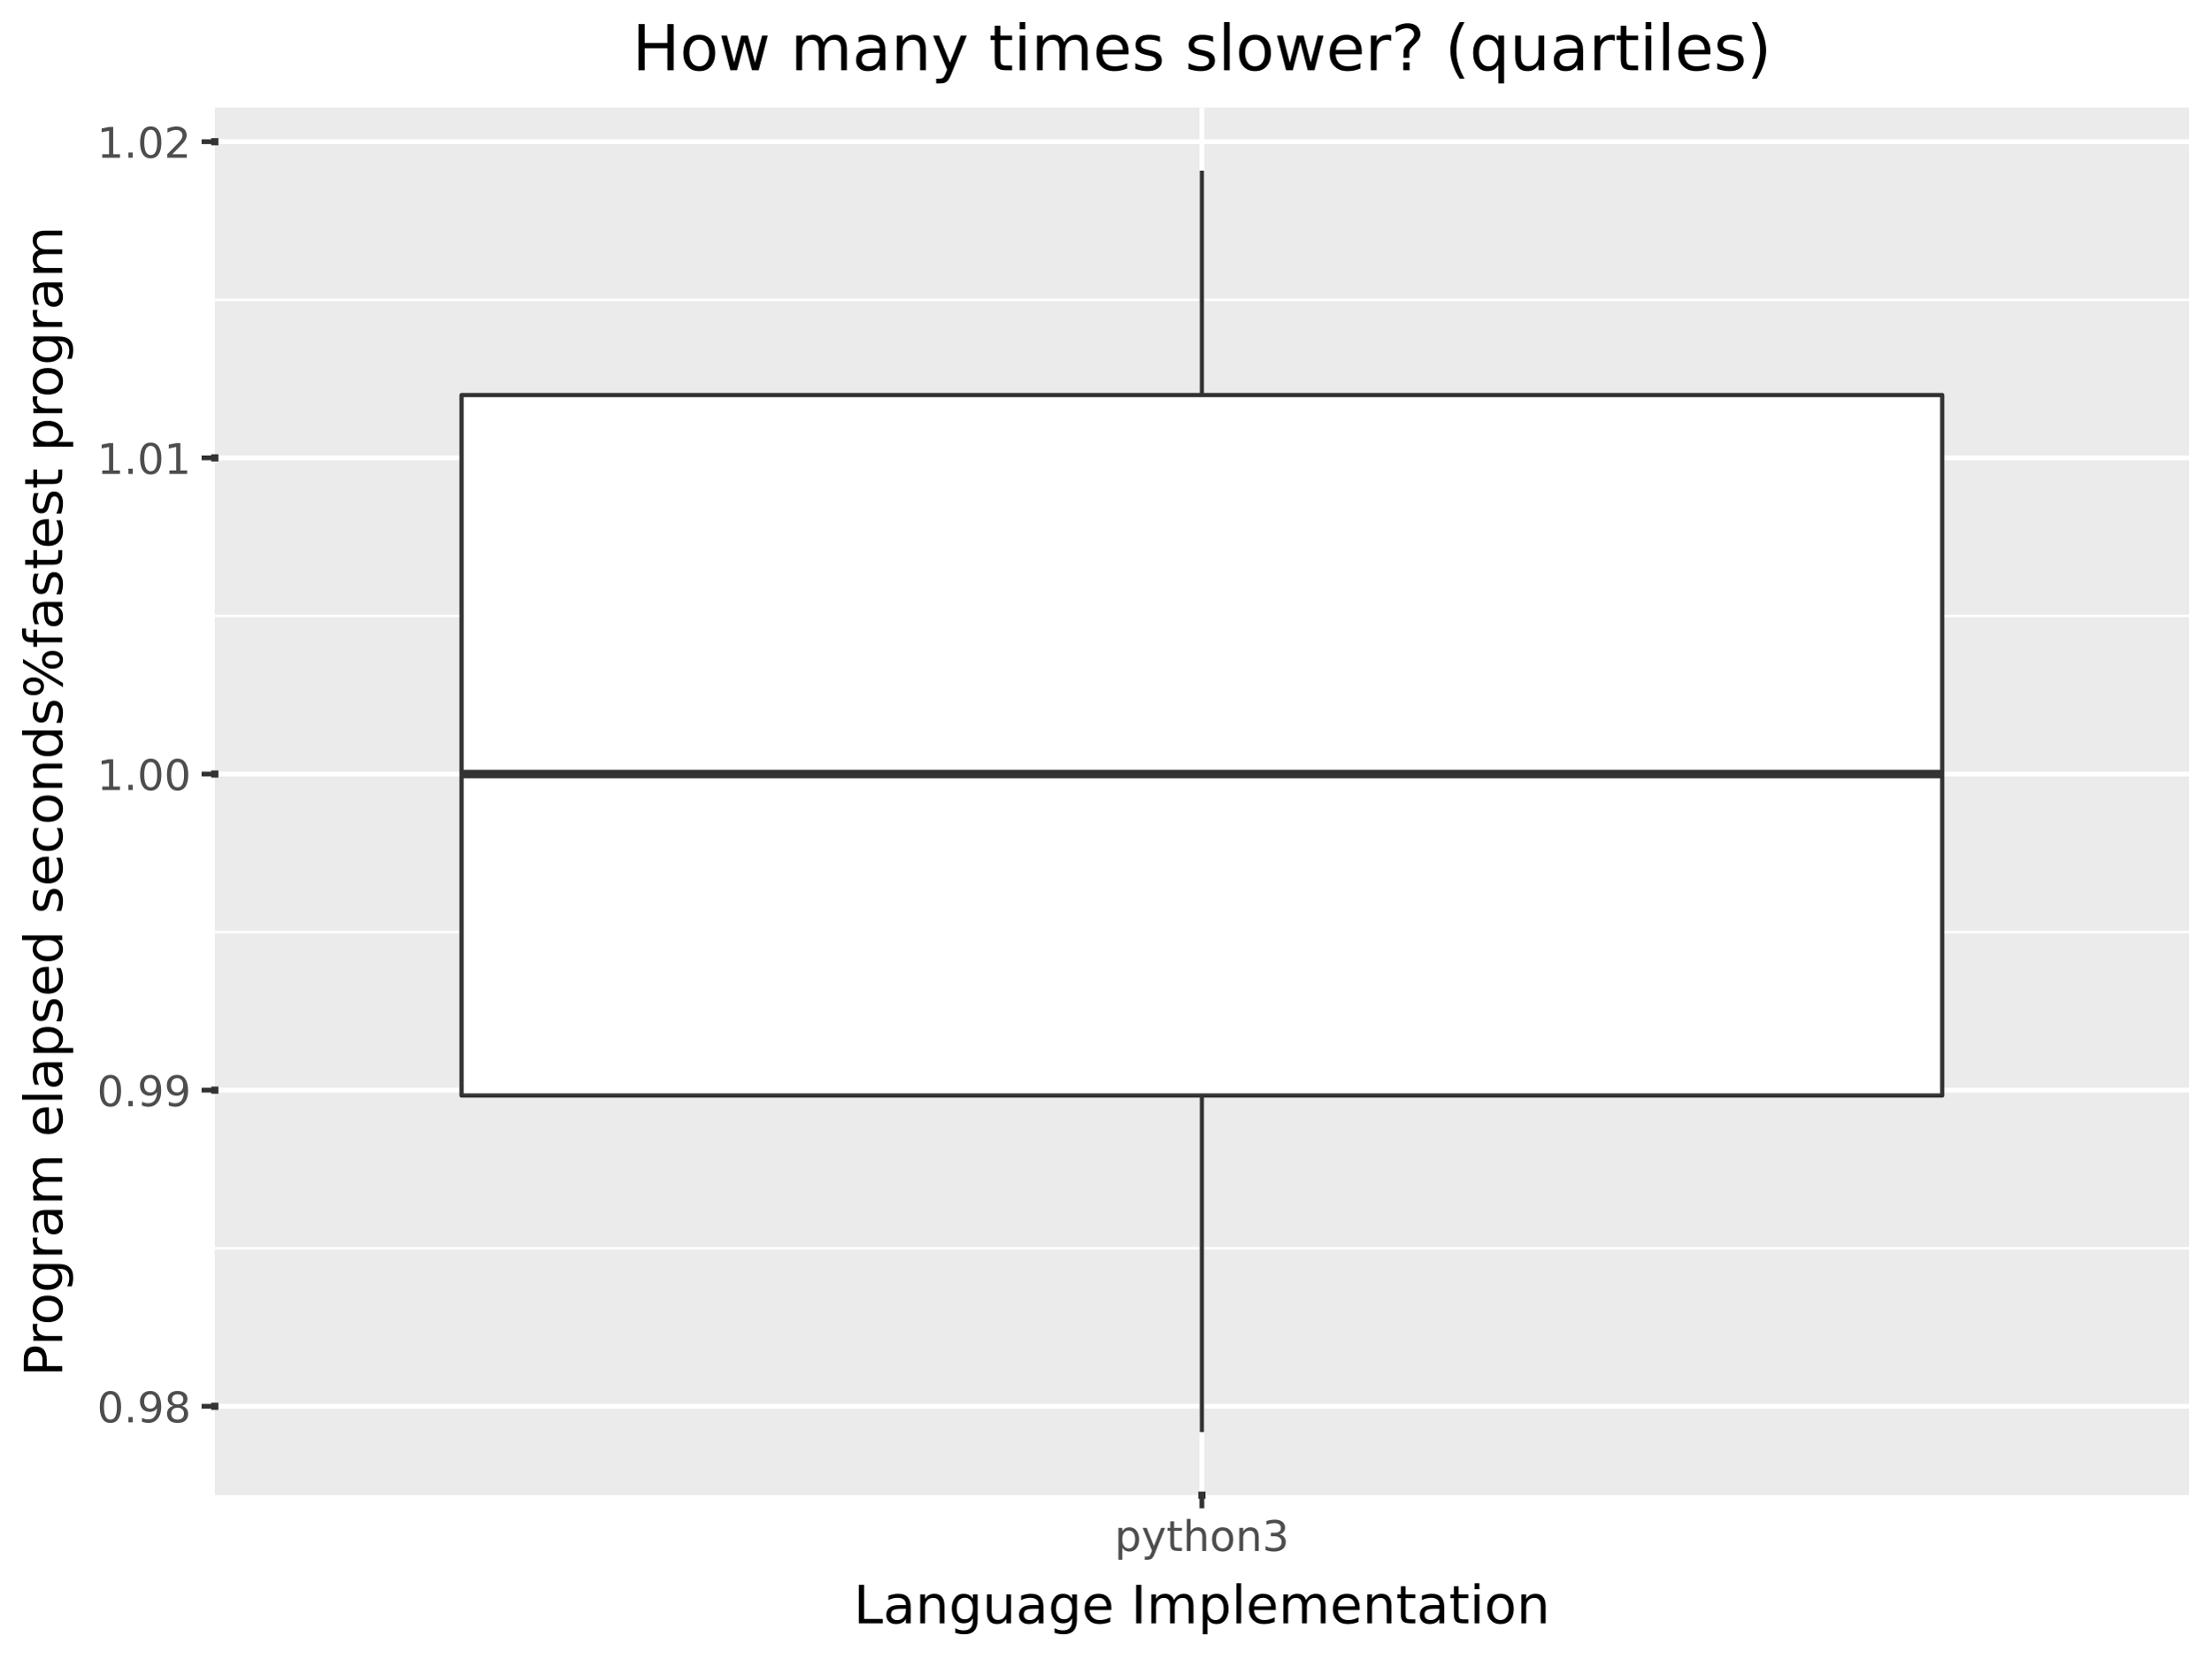
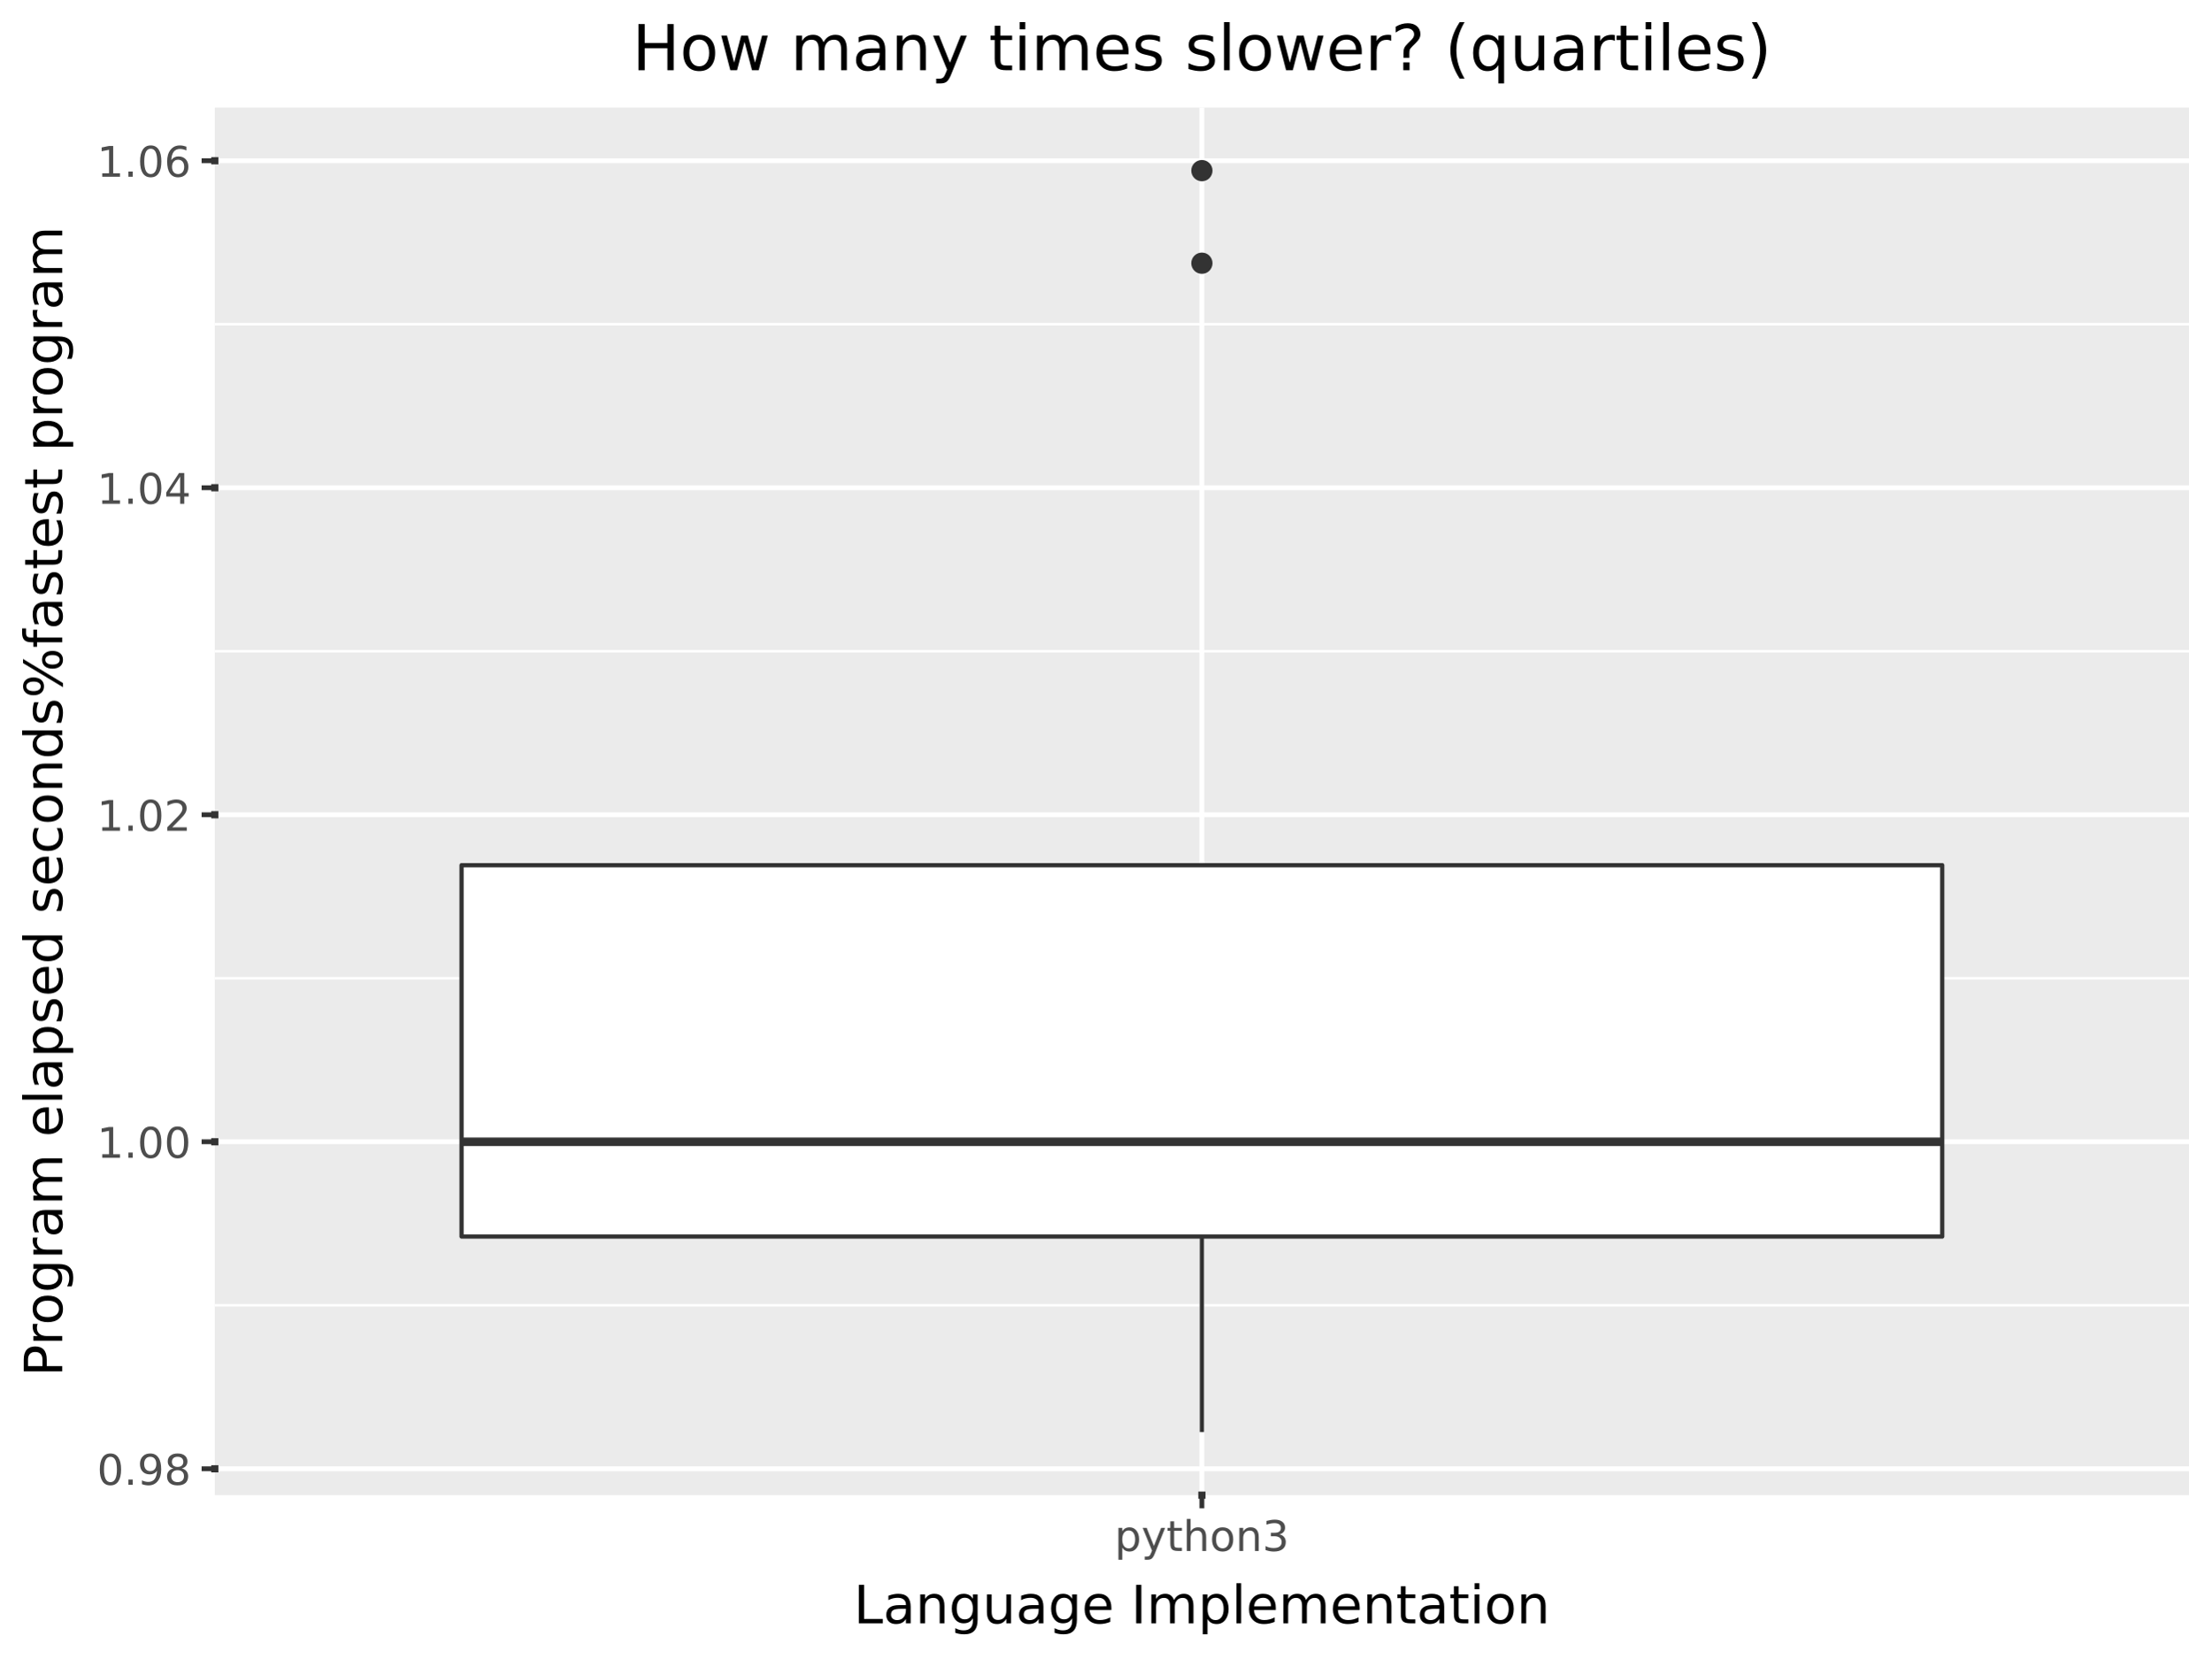
<svg xmlns="http://www.w3.org/2000/svg" xmlns:xlink="http://www.w3.org/1999/xlink" width="460.8pt" height="345.6pt" viewBox="0 0 460.8 345.6" version="1.1">
  <defs>
    <style type="text/css">*{stroke-linejoin: round; stroke-linecap: butt}</style>
  </defs>
  <g id="figure_1">
    <g id="patch_1">
      <path d="M 0 345.6  L 460.8 345.6  L 460.8 0  L 0 0  z " style="fill: #ffffff" />
    </g>
    <g id="patch_2">
      <path d="M 0 345.6  L 460.8 345.6  L 460.8 0  L 0 0  L 0 345.6  z " style="fill: none; stroke: #ffffff; stroke-linejoin: miter" />
    </g>
    <g id="axes_1">
      <g id="patch_3">
        <path d="M 44.761 311.632  L 456.192 311.632  L 456.192 22.417  L 44.761 22.417  z " style="fill: #ebebeb" />
      </g>
      <g id="matplotlib.axis_1">
        <g id="xtick_1">
          <g id="line2d_1">
-             <path d="M 250.476 311.632  L 250.476 22.417  " clip-path="url(#p8bd0b46de3)" style="fill: none; stroke: #ffffff; stroke-linecap: square" />
+             <path d="M 250.476 311.632  L 250.476 22.417  " clip-path="url(#pd2350d9576)" style="fill: none; stroke: #ffffff; stroke-linecap: square" />
          </g>
          <g id="line2d_2">
            <path d="M 250.476 311.632  " style="fill: none; stroke: #333333; stroke-width: 1.5; stroke-linecap: square" />
            <defs>
-               <path id="m5e4280a5b6" d="M 0 0  L 0 2.75  " style="stroke: #333333" />
+               <path id="ma44601333d" d="M 0 0  L 0 2.75  " style="stroke: #333333" />
            </defs>
            <g>
-               <use xlink:href="#m5e4280a5b6" x="250.476" y="311.632" style="fill: #333333; stroke: #333333" />
+               <use xlink:href="#ma44601333d" x="250.476" y="311.632" style="fill: #333333; stroke: #333333" />
            </g>
          </g>
          <g id="text_1">
            <g style="fill: #4d4d4d" transform="translate(232.2851 323.2691) scale(0.088 -0.088)">
              <defs>
                <path id="DejaVuSans-53" d="M 1159 525  L 1159 -1331  L 581 -1331  L 581 3500  L 1159 3500  L 1159 2969  Q 1341 3281 1617 3432  Q 1894 3584 2278 3584  Q 2916 3584 3314 3078  Q 3713 2572 3713 1747  Q 3713 922 3314 415  Q 2916 -91 2278 -91  Q 1894 -91 1617 61  Q 1341 213 1159 525  z M 3116 1747  Q 3116 2381 2855 2742  Q 2594 3103 2138 3103  Q 1681 3103 1420 2742  Q 1159 2381 1159 1747  Q 1159 1113 1420 752  Q 1681 391 2138 391  Q 2594 391 2855 752  Q 3116 1113 3116 1747  z " transform="scale(0.015625)" />
                <path id="DejaVuSans-5c" d="M 2059 -325  Q 1816 -950 1584 -1140  Q 1353 -1331 966 -1331  L 506 -1331  L 506 -850  L 844 -850  Q 1081 -850 1212 -737  Q 1344 -625 1503 -206  L 1606 56  L 191 3500  L 800 3500  L 1894 763  L 2988 3500  L 3597 3500  L 2059 -325  z " transform="scale(0.015625)" />
                <path id="DejaVuSans-57" d="M 1172 4494  L 1172 3500  L 2356 3500  L 2356 3053  L 1172 3053  L 1172 1153  Q 1172 725 1289 603  Q 1406 481 1766 481  L 2356 481  L 2356 0  L 1766 0  Q 1100 0 847 248  Q 594 497 594 1153  L 594 3053  L 172 3053  L 172 3500  L 594 3500  L 594 4494  L 1172 4494  z " transform="scale(0.015625)" />
                <path id="DejaVuSans-4b" d="M 3513 2113  L 3513 0  L 2938 0  L 2938 2094  Q 2938 2591 2744 2837  Q 2550 3084 2163 3084  Q 1697 3084 1428 2787  Q 1159 2491 1159 1978  L 1159 0  L 581 0  L 581 4863  L 1159 4863  L 1159 2956  Q 1366 3272 1645 3428  Q 1925 3584 2291 3584  Q 2894 3584 3203 3211  Q 3513 2838 3513 2113  z " transform="scale(0.015625)" />
                <path id="DejaVuSans-52" d="M 1959 3097  Q 1497 3097 1228 2736  Q 959 2375 959 1747  Q 959 1119 1226 758  Q 1494 397 1959 397  Q 2419 397 2687 759  Q 2956 1122 2956 1747  Q 2956 2369 2687 2733  Q 2419 3097 1959 3097  z M 1959 3584  Q 2709 3584 3137 3096  Q 3566 2609 3566 1747  Q 3566 888 3137 398  Q 2709 -91 1959 -91  Q 1206 -91 779 398  Q 353 888 353 1747  Q 353 2609 779 3096  Q 1206 3584 1959 3584  z " transform="scale(0.015625)" />
                <path id="DejaVuSans-51" d="M 3513 2113  L 3513 0  L 2938 0  L 2938 2094  Q 2938 2591 2744 2837  Q 2550 3084 2163 3084  Q 1697 3084 1428 2787  Q 1159 2491 1159 1978  L 1159 0  L 581 0  L 581 3500  L 1159 3500  L 1159 2956  Q 1366 3272 1645 3428  Q 1925 3584 2291 3584  Q 2894 3584 3203 3211  Q 3513 2838 3513 2113  z " transform="scale(0.015625)" />
                <path id="DejaVuSans-16" d="M 2597 2516  Q 3050 2419 3304 2112  Q 3559 1806 3559 1356  Q 3559 666 3084 287  Q 2609 -91 1734 -91  Q 1441 -91 1130 -33  Q 819 25 488 141  L 488 750  Q 750 597 1062 519  Q 1375 441 1716 441  Q 2309 441 2620 675  Q 2931 909 2931 1356  Q 2931 1769 2642 2001  Q 2353 2234 1838 2234  L 1294 2234  L 1294 2753  L 1863 2753  Q 2328 2753 2575 2939  Q 2822 3125 2822 3475  Q 2822 3834 2567 4026  Q 2313 4219 1838 4219  Q 1578 4219 1281 4162  Q 984 4106 628 3988  L 628 4550  Q 988 4650 1302 4700  Q 1616 4750 1894 4750  Q 2613 4750 3031 4423  Q 3450 4097 3450 3541  Q 3450 3153 3228 2886  Q 3006 2619 2597 2516  z " transform="scale(0.015625)" />
              </defs>
              <use xlink:href="#DejaVuSans-53" />
              <use xlink:href="#DejaVuSans-5c" transform="translate(63.48438 0)" />
              <use xlink:href="#DejaVuSans-57" transform="translate(122.6719 0)" />
              <use xlink:href="#DejaVuSans-4b" transform="translate(161.875 0)" />
              <use xlink:href="#DejaVuSans-52" transform="translate(225.25 0)" />
              <use xlink:href="#DejaVuSans-51" transform="translate(286.4375 0)" />
              <use xlink:href="#DejaVuSans-16" transform="translate(349.8125 0)" />
            </g>
          </g>
        </g>
      </g>
      <g id="matplotlib.axis_2">
        <g id="ytick_1">
          <g id="line2d_3">
-             <path d="M 44.761 293.115  L 456.192 293.115  " clip-path="url(#p8bd0b46de3)" style="fill: none; stroke: #ffffff; stroke-linecap: square" />
+             <path d="M 44.761 306.141  L 456.192 306.141  " clip-path="url(#pd2350d9576)" style="fill: none; stroke: #ffffff; stroke-linecap: square" />
          </g>
          <g id="line2d_4">
-             <path d="M 44.761 293.115  " style="fill: none; stroke: #333333; stroke-width: 1.5; stroke-linecap: square" />
+             <path d="M 44.761 306.141  " style="fill: none; stroke: #333333; stroke-width: 1.5; stroke-linecap: square" />
            <defs>
-               <path id="m4945abb46a" d="M 0 0  L -2.75 0  " style="stroke: #333333" />
+               <path id="m39df5f2a37" d="M 0 0  L -2.75 0  " style="stroke: #333333" />
            </defs>
            <g>
-               <use xlink:href="#m4945abb46a" x="44.761" y="293.115" style="fill: #333333; stroke: #333333" />
+               <use xlink:href="#m39df5f2a37" x="44.761" y="306.141" style="fill: #333333; stroke: #333333" />
            </g>
          </g>
          <g id="text_2">
-             <g style="fill: #4d4d4d" transform="translate(20.21686 296.4576) scale(0.088 -0.088)">
+             <g style="fill: #4d4d4d" transform="translate(20.21686 309.4835) scale(0.088 -0.088)">
              <defs>
                <path id="DejaVuSans-13" d="M 2034 4250  Q 1547 4250 1301 3770  Q 1056 3291 1056 2328  Q 1056 1369 1301 889  Q 1547 409 2034 409  Q 2525 409 2770 889  Q 3016 1369 3016 2328  Q 3016 3291 2770 3770  Q 2525 4250 2034 4250  z M 2034 4750  Q 2819 4750 3233 4129  Q 3647 3509 3647 2328  Q 3647 1150 3233 529  Q 2819 -91 2034 -91  Q 1250 -91 836 529  Q 422 1150 422 2328  Q 422 3509 836 4129  Q 1250 4750 2034 4750  z " transform="scale(0.015625)" />
                <path id="DejaVuSans-11" d="M 684 794  L 1344 794  L 1344 0  L 684 0  L 684 794  z " transform="scale(0.015625)" />
                <path id="DejaVuSans-1c" d="M 703 97  L 703 672  Q 941 559 1184 500  Q 1428 441 1663 441  Q 2288 441 2617 861  Q 2947 1281 2994 2138  Q 2813 1869 2534 1725  Q 2256 1581 1919 1581  Q 1219 1581 811 2004  Q 403 2428 403 3163  Q 403 3881 828 4315  Q 1253 4750 1959 4750  Q 2769 4750 3195 4129  Q 3622 3509 3622 2328  Q 3622 1225 3098 567  Q 2575 -91 1691 -91  Q 1453 -91 1209 -44  Q 966 3 703 97  z M 1959 2075  Q 2384 2075 2632 2365  Q 2881 2656 2881 3163  Q 2881 3666 2632 3958  Q 2384 4250 1959 4250  Q 1534 4250 1286 3958  Q 1038 3666 1038 3163  Q 1038 2656 1286 2365  Q 1534 2075 1959 2075  z " transform="scale(0.015625)" />
                <path id="DejaVuSans-1b" d="M 2034 2216  Q 1584 2216 1326 1975  Q 1069 1734 1069 1313  Q 1069 891 1326 650  Q 1584 409 2034 409  Q 2484 409 2743 651  Q 3003 894 3003 1313  Q 3003 1734 2745 1975  Q 2488 2216 2034 2216  z M 1403 2484  Q 997 2584 770 2862  Q 544 3141 544 3541  Q 544 4100 942 4425  Q 1341 4750 2034 4750  Q 2731 4750 3128 4425  Q 3525 4100 3525 3541  Q 3525 3141 3298 2862  Q 3072 2584 2669 2484  Q 3125 2378 3379 2068  Q 3634 1759 3634 1313  Q 3634 634 3220 271  Q 2806 -91 2034 -91  Q 1263 -91 848 271  Q 434 634 434 1313  Q 434 1759 690 2068  Q 947 2378 1403 2484  z M 1172 3481  Q 1172 3119 1398 2916  Q 1625 2713 2034 2713  Q 2441 2713 2670 2916  Q 2900 3119 2900 3481  Q 2900 3844 2670 4047  Q 2441 4250 2034 4250  Q 1625 4250 1398 4047  Q 1172 3844 1172 3481  z " transform="scale(0.015625)" />
              </defs>
              <use xlink:href="#DejaVuSans-13" />
              <use xlink:href="#DejaVuSans-11" transform="translate(63.625 0)" />
              <use xlink:href="#DejaVuSans-1c" transform="translate(95.40625 0)" />
              <use xlink:href="#DejaVuSans-1b" transform="translate(159.0312 0)" />
            </g>
          </g>
        </g>
        <g id="ytick_2">
          <g id="line2d_5">
-             <path d="M 44.761 227.22  L 456.192 227.22  " clip-path="url(#p8bd0b46de3)" style="fill: none; stroke: #ffffff; stroke-linecap: square" />
+             <path d="M 44.761 237.979  L 456.192 237.979  " clip-path="url(#pd2350d9576)" style="fill: none; stroke: #ffffff; stroke-linecap: square" />
          </g>
          <g id="line2d_6">
-             <path d="M 44.761 227.22  " style="fill: none; stroke: #333333; stroke-width: 1.5; stroke-linecap: square" />
-             <g>
-               <use xlink:href="#m4945abb46a" x="44.761" y="227.22" style="fill: #333333; stroke: #333333" />
+             <path d="M 44.761 237.979  " style="fill: none; stroke: #333333; stroke-width: 1.5; stroke-linecap: square" />
+             <g>
+               <use xlink:href="#m39df5f2a37" x="44.761" y="237.979" style="fill: #333333; stroke: #333333" />
            </g>
          </g>
          <g id="text_3">
-             <g style="fill: #4d4d4d" transform="translate(20.21686 230.5627) scale(0.088 -0.088)">
-               <use xlink:href="#DejaVuSans-13" />
-               <use xlink:href="#DejaVuSans-11" transform="translate(63.625 0)" />
-               <use xlink:href="#DejaVuSans-1c" transform="translate(95.40625 0)" />
-               <use xlink:href="#DejaVuSans-1c" transform="translate(159.0312 0)" />
+             <g style="fill: #4d4d4d" transform="translate(20.21686 241.3224) scale(0.088 -0.088)">
+               <defs>
+                 <path id="DejaVuSans-14" d="M 794 531  L 1825 531  L 1825 4091  L 703 3866  L 703 4441  L 1819 4666  L 2450 4666  L 2450 531  L 3481 531  L 3481 0  L 794 0  L 794 531  z " transform="scale(0.015625)" />
+               </defs>
+               <use xlink:href="#DejaVuSans-14" />
+               <use xlink:href="#DejaVuSans-11" transform="translate(63.625 0)" />
+               <use xlink:href="#DejaVuSans-13" transform="translate(95.40625 0)" />
+               <use xlink:href="#DejaVuSans-13" transform="translate(159.0312 0)" />
            </g>
          </g>
        </g>
        <g id="ytick_3">
          <g id="line2d_7">
-             <path d="M 44.761 161.325  L 456.192 161.325  " clip-path="url(#p8bd0b46de3)" style="fill: none; stroke: #ffffff; stroke-linecap: square" />
+             <path d="M 44.761 169.818  L 456.192 169.818  " clip-path="url(#pd2350d9576)" style="fill: none; stroke: #ffffff; stroke-linecap: square" />
          </g>
          <g id="line2d_8">
-             <path d="M 44.761 161.325  " style="fill: none; stroke: #333333; stroke-width: 1.5; stroke-linecap: square" />
-             <g>
-               <use xlink:href="#m4945abb46a" x="44.761" y="161.325" style="fill: #333333; stroke: #333333" />
+             <path d="M 44.761 169.818  " style="fill: none; stroke: #333333; stroke-width: 1.5; stroke-linecap: square" />
+             <g>
+               <use xlink:href="#m39df5f2a37" x="44.761" y="169.818" style="fill: #333333; stroke: #333333" />
            </g>
          </g>
          <g id="text_4">
-             <g style="fill: #4d4d4d" transform="translate(20.21686 164.6678) scale(0.088 -0.088)">
-               <defs>
-                 <path id="DejaVuSans-14" d="M 794 531  L 1825 531  L 1825 4091  L 703 3866  L 703 4441  L 1819 4666  L 2450 4666  L 2450 531  L 3481 531  L 3481 0  L 794 0  L 794 531  z " transform="scale(0.015625)" />
+             <g style="fill: #4d4d4d" transform="translate(20.21686 173.1613) scale(0.088 -0.088)">
+               <defs>
+                 <path id="DejaVuSans-15" d="M 1228 531  L 3431 531  L 3431 0  L 469 0  L 469 531  Q 828 903 1448 1529  Q 2069 2156 2228 2338  Q 2531 2678 2651 2914  Q 2772 3150 2772 3378  Q 2772 3750 2511 3984  Q 2250 4219 1831 4219  Q 1534 4219 1204 4116  Q 875 4013 500 3803  L 500 4441  Q 881 4594 1212 4672  Q 1544 4750 1819 4750  Q 2544 4750 2975 4387  Q 3406 4025 3406 3419  Q 3406 3131 3298 2873  Q 3191 2616 2906 2266  Q 2828 2175 2409 1742  Q 1991 1309 1228 531  z " transform="scale(0.015625)" />
              </defs>
              <use xlink:href="#DejaVuSans-14" />
              <use xlink:href="#DejaVuSans-11" transform="translate(63.625 0)" />
              <use xlink:href="#DejaVuSans-13" transform="translate(95.40625 0)" />
-               <use xlink:href="#DejaVuSans-13" transform="translate(159.0312 0)" />
+               <use xlink:href="#DejaVuSans-15" transform="translate(159.0312 0)" />
            </g>
          </g>
        </g>
        <g id="ytick_4">
          <g id="line2d_9">
-             <path d="M 44.761 95.43  L 456.192 95.43  " clip-path="url(#p8bd0b46de3)" style="fill: none; stroke: #ffffff; stroke-linecap: square" />
+             <path d="M 44.761 101.657  L 456.192 101.657  " clip-path="url(#pd2350d9576)" style="fill: none; stroke: #ffffff; stroke-linecap: square" />
          </g>
          <g id="line2d_10">
-             <path d="M 44.761 95.43  " style="fill: none; stroke: #333333; stroke-width: 1.5; stroke-linecap: square" />
-             <g>
-               <use xlink:href="#m4945abb46a" x="44.761" y="95.43" style="fill: #333333; stroke: #333333" />
+             <path d="M 44.761 101.657  " style="fill: none; stroke: #333333; stroke-width: 1.5; stroke-linecap: square" />
+             <g>
+               <use xlink:href="#m39df5f2a37" x="44.761" y="101.657" style="fill: #333333; stroke: #333333" />
            </g>
          </g>
          <g id="text_5">
-             <g style="fill: #4d4d4d" transform="translate(20.21686 98.77293) scale(0.088 -0.088)">
+             <g style="fill: #4d4d4d" transform="translate(20.21686 105.0002) scale(0.088 -0.088)">
+               <defs>
+                 <path id="DejaVuSans-17" d="M 2419 4116  L 825 1625  L 2419 1625  L 2419 4116  z M 2253 4666  L 3047 4666  L 3047 1625  L 3713 1625  L 3713 1100  L 3047 1100  L 3047 0  L 2419 0  L 2419 1100  L 313 1100  L 313 1709  L 2253 4666  z " transform="scale(0.015625)" />
+               </defs>
              <use xlink:href="#DejaVuSans-14" />
              <use xlink:href="#DejaVuSans-11" transform="translate(63.625 0)" />
              <use xlink:href="#DejaVuSans-13" transform="translate(95.40625 0)" />
-               <use xlink:href="#DejaVuSans-14" transform="translate(159.0312 0)" />
+               <use xlink:href="#DejaVuSans-17" transform="translate(159.0312 0)" />
            </g>
          </g>
        </g>
        <g id="ytick_5">
          <g id="line2d_11">
-             <path d="M 44.761 29.535  L 456.192 29.535  " clip-path="url(#p8bd0b46de3)" style="fill: none; stroke: #ffffff; stroke-linecap: square" />
+             <path d="M 44.761 33.496  L 456.192 33.496  " clip-path="url(#pd2350d9576)" style="fill: none; stroke: #ffffff; stroke-linecap: square" />
          </g>
          <g id="line2d_12">
-             <path d="M 44.761 29.535  " style="fill: none; stroke: #333333; stroke-width: 1.5; stroke-linecap: square" />
-             <g>
-               <use xlink:href="#m4945abb46a" x="44.761" y="29.535" style="fill: #333333; stroke: #333333" />
+             <path d="M 44.761 33.496  " style="fill: none; stroke: #333333; stroke-width: 1.5; stroke-linecap: square" />
+             <g>
+               <use xlink:href="#m39df5f2a37" x="44.761" y="33.496" style="fill: #333333; stroke: #333333" />
            </g>
          </g>
          <g id="text_6">
-             <g style="fill: #4d4d4d" transform="translate(20.21686 32.87804) scale(0.088 -0.088)">
-               <defs>
-                 <path id="DejaVuSans-15" d="M 1228 531  L 3431 531  L 3431 0  L 469 0  L 469 531  Q 828 903 1448 1529  Q 2069 2156 2228 2338  Q 2531 2678 2651 2914  Q 2772 3150 2772 3378  Q 2772 3750 2511 3984  Q 2250 4219 1831 4219  Q 1534 4219 1204 4116  Q 875 4013 500 3803  L 500 4441  Q 881 4594 1212 4672  Q 1544 4750 1819 4750  Q 2544 4750 2975 4387  Q 3406 4025 3406 3419  Q 3406 3131 3298 2873  Q 3191 2616 2906 2266  Q 2828 2175 2409 1742  Q 1991 1309 1228 531  z " transform="scale(0.015625)" />
+             <g style="fill: #4d4d4d" transform="translate(20.21686 36.8391) scale(0.088 -0.088)">
+               <defs>
+                 <path id="DejaVuSans-19" d="M 2113 2584  Q 1688 2584 1439 2293  Q 1191 2003 1191 1497  Q 1191 994 1439 701  Q 1688 409 2113 409  Q 2538 409 2786 701  Q 3034 994 3034 1497  Q 3034 2003 2786 2293  Q 2538 2584 2113 2584  z M 3366 4563  L 3366 3988  Q 3128 4100 2886 4159  Q 2644 4219 2406 4219  Q 1781 4219 1451 3797  Q 1122 3375 1075 2522  Q 1259 2794 1537 2939  Q 1816 3084 2150 3084  Q 2853 3084 3261 2657  Q 3669 2231 3669 1497  Q 3669 778 3244 343  Q 2819 -91 2113 -91  Q 1303 -91 875 529  Q 447 1150 447 2328  Q 447 3434 972 4092  Q 1497 4750 2381 4750  Q 2619 4750 2861 4703  Q 3103 4656 3366 4563  z " transform="scale(0.015625)" />
              </defs>
              <use xlink:href="#DejaVuSans-14" />
              <use xlink:href="#DejaVuSans-11" transform="translate(63.625 0)" />
              <use xlink:href="#DejaVuSans-13" transform="translate(95.40625 0)" />
-               <use xlink:href="#DejaVuSans-15" transform="translate(159.0312 0)" />
+               <use xlink:href="#DejaVuSans-19" transform="translate(159.0312 0)" />
            </g>
          </g>
        </g>
        <g id="ytick_6">
          <g id="line2d_13">
-             <path d="M 44.761 260.167  L 456.192 260.167  " clip-path="url(#p8bd0b46de3)" style="fill: none; stroke: #ffffff; stroke-width: 0.5; stroke-linecap: square" />
+             <path d="M 44.761 272.06  L 456.192 272.06  " clip-path="url(#pd2350d9576)" style="fill: none; stroke: #ffffff; stroke-width: 0.5; stroke-linecap: square" />
          </g>
        </g>
        <g id="ytick_7">
          <g id="line2d_14">
-             <path d="M 44.761 194.272  L 456.192 194.272  " clip-path="url(#p8bd0b46de3)" style="fill: none; stroke: #ffffff; stroke-width: 0.5; stroke-linecap: square" />
+             <path d="M 44.761 203.899  L 456.192 203.899  " clip-path="url(#pd2350d9576)" style="fill: none; stroke: #ffffff; stroke-width: 0.5; stroke-linecap: square" />
          </g>
        </g>
        <g id="ytick_8">
          <g id="line2d_15">
-             <path d="M 44.761 128.377  L 456.192 128.377  " clip-path="url(#p8bd0b46de3)" style="fill: none; stroke: #ffffff; stroke-width: 0.5; stroke-linecap: square" />
+             <path d="M 44.761 135.738  L 456.192 135.738  " clip-path="url(#pd2350d9576)" style="fill: none; stroke: #ffffff; stroke-width: 0.5; stroke-linecap: square" />
          </g>
        </g>
        <g id="ytick_9">
          <g id="line2d_16">
-             <path d="M 44.761 62.483  L 456.192 62.483  " clip-path="url(#p8bd0b46de3)" style="fill: none; stroke: #ffffff; stroke-width: 0.5; stroke-linecap: square" />
-           </g>
-         </g>
+             <path d="M 44.761 67.577  L 456.192 67.577  " clip-path="url(#pd2350d9576)" style="fill: none; stroke: #ffffff; stroke-width: 0.5; stroke-linecap: square" />
+           </g>
+         </g>
+       </g>
+       <g id="PathCollection_1">
+         <path d="M 250.476 37.336  C 250.946 37.336 251.397 37.149 251.73 36.817  C 252.062 36.484 252.249 36.033 252.249 35.563  C 252.249 35.093 252.062 34.642 251.73 34.31  C 251.397 33.977 250.946 33.791 250.476 33.791  C 250.006 33.791 249.555 33.977 249.223 34.31  C 248.891 34.642 248.704 35.093 248.704 35.563  C 248.704 36.033 248.891 36.484 249.223 36.817  C 249.555 37.149 250.006 37.336 250.476 37.336  z " clip-path="url(#pd2350d9576)" style="fill: #333333; stroke: #333333; stroke-width: 0.886" />
+         <path d="M 250.476 56.631  C 250.946 56.631 251.397 56.445 251.73 56.112  C 252.062 55.78 252.249 55.329 252.249 54.859  C 252.249 54.389 252.062 53.938 251.73 53.606  C 251.397 53.273 250.946 53.086 250.476 53.086  C 250.006 53.086 249.555 53.273 249.223 53.606  C 248.891 53.938 248.704 54.389 248.704 54.859  C 248.704 55.329 248.891 55.78 249.223 56.112  C 249.555 56.445 250.006 56.631 250.476 56.631  z " clip-path="url(#pd2350d9576)" style="fill: #333333; stroke: #333333; stroke-width: 0.886" />
      </g>
      <g id="LineCollection_1">
-         <path d="M 250.476 82.339  L 250.476 35.563  " clip-path="url(#p8bd0b46de3)" style="fill: none; stroke: #333333; stroke-width: 0.886" />
-         <path d="M 250.476 228.341  L 250.476 298.486  " clip-path="url(#p8bd0b46de3)" style="fill: none; stroke: #333333; stroke-width: 0.886" />
+         <path d="M 250.476 180.333  L 250.476 180.281  " clip-path="url(#pd2350d9576)" style="fill: none; stroke: #333333; stroke-width: 0.886" />
+         <path d="M 250.476 257.729  L 250.476 298.486  " clip-path="url(#pd2350d9576)" style="fill: none; stroke: #333333; stroke-width: 0.886" />
      </g>
      <g id="PolyCollection_1">
        <defs>
-           <path id="m9d6e6624c4" d="M 96.19 -263.261  L 96.19 -263.261  L 404.763 -263.261  L 404.763 -117.259  L 96.19 -117.259  z " style="stroke: #333333; stroke-width: 0.886" />
+           <path id="md07e1c412f" d="M 96.19 -165.267  L 96.19 -165.267  L 404.763 -165.267  L 404.763 -87.871  L 96.19 -87.871  z " style="stroke: #333333; stroke-width: 0.886" />
        </defs>
-         <g clip-path="url(#p8bd0b46de3)">
-           <use xlink:href="#m9d6e6624c4" x="0" y="345.6" style="fill: #ffffff; stroke: #333333; stroke-width: 0.886" />
+         <g clip-path="url(#pd2350d9576)">
+           <use xlink:href="#md07e1c412f" x="0" y="345.6" style="fill: #ffffff; stroke: #333333; stroke-width: 0.886" />
        </g>
      </g>
      <g id="LineCollection_2">
-         <path d="M 96.19 161.325  L 404.763 161.325  " clip-path="url(#p8bd0b46de3)" style="fill: none; stroke: #333333; stroke-width: 1.772" />
+         <path d="M 96.19 237.979  L 404.763 237.979  " clip-path="url(#pd2350d9576)" style="fill: none; stroke: #333333; stroke-width: 1.772" />
      </g>
    </g>
    <g id="text_7">
      <g transform="translate(131.7557 14.63794) scale(0.132 -0.132)">
        <defs>
          <path id="DejaVuSans-2b" d="M 628 4666  L 1259 4666  L 1259 2753  L 3553 2753  L 3553 4666  L 4184 4666  L 4184 0  L 3553 0  L 3553 2222  L 1259 2222  L 1259 0  L 628 0  L 628 4666  z " transform="scale(0.015625)" />
          <path id="DejaVuSans-5a" d="M 269 3500  L 844 3500  L 1563 769  L 2278 3500  L 2956 3500  L 3675 769  L 4391 3500  L 4966 3500  L 4050 0  L 3372 0  L 2619 2869  L 1863 0  L 1184 0  L 269 3500  z " transform="scale(0.015625)" />
          <path id="DejaVuSans-3" transform="scale(0.015625)" />
          <path id="DejaVuSans-50" d="M 3328 2828  Q 3544 3216 3844 3400  Q 4144 3584 4550 3584  Q 5097 3584 5394 3201  Q 5691 2819 5691 2113  L 5691 0  L 5113 0  L 5113 2094  Q 5113 2597 4934 2840  Q 4756 3084 4391 3084  Q 3944 3084 3684 2787  Q 3425 2491 3425 1978  L 3425 0  L 2847 0  L 2847 2094  Q 2847 2600 2669 2842  Q 2491 3084 2119 3084  Q 1678 3084 1418 2786  Q 1159 2488 1159 1978  L 1159 0  L 581 0  L 581 3500  L 1159 3500  L 1159 2956  Q 1356 3278 1631 3431  Q 1906 3584 2284 3584  Q 2666 3584 2933 3390  Q 3200 3197 3328 2828  z " transform="scale(0.015625)" />
          <path id="DejaVuSans-44" d="M 2194 1759  Q 1497 1759 1228 1600  Q 959 1441 959 1056  Q 959 750 1161 570  Q 1363 391 1709 391  Q 2188 391 2477 730  Q 2766 1069 2766 1631  L 2766 1759  L 2194 1759  z M 3341 1997  L 3341 0  L 2766 0  L 2766 531  Q 2569 213 2275 61  Q 1981 -91 1556 -91  Q 1019 -91 701 211  Q 384 513 384 1019  Q 384 1609 779 1909  Q 1175 2209 1959 2209  L 2766 2209  L 2766 2266  Q 2766 2663 2505 2880  Q 2244 3097 1772 3097  Q 1472 3097 1187 3025  Q 903 2953 641 2809  L 641 3341  Q 956 3463 1253 3523  Q 1550 3584 1831 3584  Q 2591 3584 2966 3190  Q 3341 2797 3341 1997  z " transform="scale(0.015625)" />
          <path id="DejaVuSans-4c" d="M 603 3500  L 1178 3500  L 1178 0  L 603 0  L 603 3500  z M 603 4863  L 1178 4863  L 1178 4134  L 603 4134  L 603 4863  z " transform="scale(0.015625)" />
          <path id="DejaVuSans-48" d="M 3597 1894  L 3597 1613  L 953 1613  Q 991 1019 1311 708  Q 1631 397 2203 397  Q 2534 397 2845 478  Q 3156 559 3463 722  L 3463 178  Q 3153 47 2828 -22  Q 2503 -91 2169 -91  Q 1331 -91 842 396  Q 353 884 353 1716  Q 353 2575 817 3079  Q 1281 3584 2069 3584  Q 2775 3584 3186 3129  Q 3597 2675 3597 1894  z M 3022 2063  Q 3016 2534 2758 2815  Q 2500 3097 2075 3097  Q 1594 3097 1305 2825  Q 1016 2553 972 2059  L 3022 2063  z " transform="scale(0.015625)" />
          <path id="DejaVuSans-56" d="M 2834 3397  L 2834 2853  Q 2591 2978 2328 3040  Q 2066 3103 1784 3103  Q 1356 3103 1142 2972  Q 928 2841 928 2578  Q 928 2378 1081 2264  Q 1234 2150 1697 2047  L 1894 2003  Q 2506 1872 2764 1633  Q 3022 1394 3022 966  Q 3022 478 2636 193  Q 2250 -91 1575 -91  Q 1294 -91 989 -36  Q 684 19 347 128  L 347 722  Q 666 556 975 473  Q 1284 391 1588 391  Q 1994 391 2212 530  Q 2431 669 2431 922  Q 2431 1156 2273 1281  Q 2116 1406 1581 1522  L 1381 1569  Q 847 1681 609 1914  Q 372 2147 372 2553  Q 372 3047 722 3315  Q 1072 3584 1716 3584  Q 2034 3584 2315 3537  Q 2597 3491 2834 3397  z " transform="scale(0.015625)" />
          <path id="DejaVuSans-4f" d="M 603 4863  L 1178 4863  L 1178 0  L 603 0  L 603 4863  z " transform="scale(0.015625)" />
          <path id="DejaVuSans-55" d="M 2631 2963  Q 2534 3019 2420 3045  Q 2306 3072 2169 3072  Q 1681 3072 1420 2755  Q 1159 2438 1159 1844  L 1159 0  L 581 0  L 581 3500  L 1159 3500  L 1159 2956  Q 1341 3275 1631 3429  Q 1922 3584 2338 3584  Q 2397 3584 2469 3576  Q 2541 3569 2628 3553  L 2631 2963  z " transform="scale(0.015625)" />
          <path id="DejaVuSans-22" d="M 1222 794  L 1856 794  L 1856 0  L 1222 0  L 1222 794  z M 1838 1253  L 1241 1253  L 1241 1734  Q 1241 2050 1328 2253  Q 1416 2456 1697 2725  L 1978 3003  Q 2156 3169 2236 3316  Q 2316 3463 2316 3616  Q 2316 3894 2111 4066  Q 1906 4238 1569 4238  Q 1322 4238 1042 4128  Q 763 4019 459 3809  L 459 4397  Q 753 4575 1054 4662  Q 1356 4750 1678 4750  Q 2253 4750 2601 4447  Q 2950 4144 2950 3647  Q 2950 3409 2837 3195  Q 2725 2981 2444 2713  L 2169 2444  Q 2022 2297 1961 2214  Q 1900 2131 1875 2053  Q 1856 1988 1847 1894  Q 1838 1800 1838 1638  L 1838 1253  z " transform="scale(0.015625)" />
          <path id="DejaVuSans-b" d="M 1984 4856  Q 1566 4138 1362 3434  Q 1159 2731 1159 2009  Q 1159 1288 1364 580  Q 1569 -128 1984 -844  L 1484 -844  Q 1016 -109 783 600  Q 550 1309 550 2009  Q 550 2706 781 3412  Q 1013 4119 1484 4856  L 1984 4856  z " transform="scale(0.015625)" />
          <path id="DejaVuSans-54" d="M 947 1747  Q 947 1113 1208 752  Q 1469 391 1925 391  Q 2381 391 2643 752  Q 2906 1113 2906 1747  Q 2906 2381 2643 2742  Q 2381 3103 1925 3103  Q 1469 3103 1208 2742  Q 947 2381 947 1747  z M 2906 525  Q 2725 213 2448 61  Q 2172 -91 1784 -91  Q 1150 -91 751 415  Q 353 922 353 1747  Q 353 2572 751 3078  Q 1150 3584 1784 3584  Q 2172 3584 2448 3432  Q 2725 3281 2906 2969  L 2906 3500  L 3481 3500  L 3481 -1331  L 2906 -1331  L 2906 525  z " transform="scale(0.015625)" />
          <path id="DejaVuSans-58" d="M 544 1381  L 544 3500  L 1119 3500  L 1119 1403  Q 1119 906 1312 657  Q 1506 409 1894 409  Q 2359 409 2629 706  Q 2900 1003 2900 1516  L 2900 3500  L 3475 3500  L 3475 0  L 2900 0  L 2900 538  Q 2691 219 2414 64  Q 2138 -91 1772 -91  Q 1169 -91 856 284  Q 544 659 544 1381  z M 1991 3584  L 1991 3584  z " transform="scale(0.015625)" />
          <path id="DejaVuSans-c" d="M 513 4856  L 1013 4856  Q 1481 4119 1714 3412  Q 1947 2706 1947 2009  Q 1947 1309 1714 600  Q 1481 -109 1013 -844  L 513 -844  Q 928 -128 1133 580  Q 1338 1288 1338 2009  Q 1338 2731 1133 3434  Q 928 4138 513 4856  z " transform="scale(0.015625)" />
        </defs>
        <use xlink:href="#DejaVuSans-2b" />
        <use xlink:href="#DejaVuSans-52" transform="translate(75.20312 0)" />
        <use xlink:href="#DejaVuSans-5a" transform="translate(136.3906 0)" />
        <use xlink:href="#DejaVuSans-3" transform="translate(218.1719 0)" />
        <use xlink:href="#DejaVuSans-50" transform="translate(249.9531 0)" />
        <use xlink:href="#DejaVuSans-44" transform="translate(347.3594 0)" />
        <use xlink:href="#DejaVuSans-51" transform="translate(408.6406 0)" />
        <use xlink:href="#DejaVuSans-5c" transform="translate(472.0156 0)" />
        <use xlink:href="#DejaVuSans-3" transform="translate(531.2031 0)" />
        <use xlink:href="#DejaVuSans-57" transform="translate(562.9844 0)" />
        <use xlink:href="#DejaVuSans-4c" transform="translate(602.1875 0)" />
        <use xlink:href="#DejaVuSans-50" transform="translate(629.9688 0)" />
        <use xlink:href="#DejaVuSans-48" transform="translate(727.375 0)" />
        <use xlink:href="#DejaVuSans-56" transform="translate(788.9062 0)" />
        <use xlink:href="#DejaVuSans-3" transform="translate(841 0)" />
        <use xlink:href="#DejaVuSans-56" transform="translate(872.7812 0)" />
        <use xlink:href="#DejaVuSans-4f" transform="translate(924.875 0)" />
        <use xlink:href="#DejaVuSans-52" transform="translate(952.6562 0)" />
        <use xlink:href="#DejaVuSans-5a" transform="translate(1013.844 0)" />
        <use xlink:href="#DejaVuSans-48" transform="translate(1095.625 0)" />
        <use xlink:href="#DejaVuSans-55" transform="translate(1157.156 0)" />
        <use xlink:href="#DejaVuSans-22" transform="translate(1198.266 0)" />
        <use xlink:href="#DejaVuSans-3" transform="translate(1251.344 0)" />
        <use xlink:href="#DejaVuSans-b" transform="translate(1283.125 0)" />
        <use xlink:href="#DejaVuSans-54" transform="translate(1322.141 0)" />
        <use xlink:href="#DejaVuSans-58" transform="translate(1385.625 0)" />
        <use xlink:href="#DejaVuSans-44" transform="translate(1449 0)" />
        <use xlink:href="#DejaVuSans-55" transform="translate(1510.281 0)" />
        <use xlink:href="#DejaVuSans-57" transform="translate(1551.391 0)" />
        <use xlink:href="#DejaVuSans-4c" transform="translate(1590.594 0)" />
        <use xlink:href="#DejaVuSans-4f" transform="translate(1618.375 0)" />
        <use xlink:href="#DejaVuSans-48" transform="translate(1646.156 0)" />
        <use xlink:href="#DejaVuSans-56" transform="translate(1707.688 0)" />
        <use xlink:href="#DejaVuSans-c" transform="translate(1759.781 0)" />
      </g>
    </g>
    <g id="text_8">
      <g transform="translate(177.9115 338.3494) scale(0.11 -0.11)">
        <defs>
          <path id="DejaVuSans-2f" d="M 628 4666  L 1259 4666  L 1259 531  L 3531 531  L 3531 0  L 628 0  L 628 4666  z " transform="scale(0.015625)" />
          <path id="DejaVuSans-4a" d="M 2906 1791  Q 2906 2416 2648 2759  Q 2391 3103 1925 3103  Q 1463 3103 1205 2759  Q 947 2416 947 1791  Q 947 1169 1205 825  Q 1463 481 1925 481  Q 2391 481 2648 825  Q 2906 1169 2906 1791  z M 3481 434  Q 3481 -459 3084 -895  Q 2688 -1331 1869 -1331  Q 1566 -1331 1297 -1286  Q 1028 -1241 775 -1147  L 775 -588  Q 1028 -725 1275 -790  Q 1522 -856 1778 -856  Q 2344 -856 2625 -561  Q 2906 -266 2906 331  L 2906 616  Q 2728 306 2450 153  Q 2172 0 1784 0  Q 1141 0 747 490  Q 353 981 353 1791  Q 353 2603 747 3093  Q 1141 3584 1784 3584  Q 2172 3584 2450 3431  Q 2728 3278 2906 2969  L 2906 3500  L 3481 3500  L 3481 434  z " transform="scale(0.015625)" />
          <path id="DejaVuSans-2c" d="M 628 4666  L 1259 4666  L 1259 0  L 628 0  L 628 4666  z " transform="scale(0.015625)" />
        </defs>
        <use xlink:href="#DejaVuSans-2f" />
        <use xlink:href="#DejaVuSans-44" transform="translate(55.71875 0)" />
        <use xlink:href="#DejaVuSans-51" transform="translate(117 0)" />
        <use xlink:href="#DejaVuSans-4a" transform="translate(180.375 0)" />
        <use xlink:href="#DejaVuSans-58" transform="translate(243.8594 0)" />
        <use xlink:href="#DejaVuSans-44" transform="translate(307.2344 0)" />
        <use xlink:href="#DejaVuSans-4a" transform="translate(368.5156 0)" />
        <use xlink:href="#DejaVuSans-48" transform="translate(432 0)" />
        <use xlink:href="#DejaVuSans-3" transform="translate(493.5312 0)" />
        <use xlink:href="#DejaVuSans-2c" transform="translate(525.3125 0)" />
        <use xlink:href="#DejaVuSans-50" transform="translate(554.8125 0)" />
        <use xlink:href="#DejaVuSans-53" transform="translate(652.2188 0)" />
        <use xlink:href="#DejaVuSans-4f" transform="translate(715.7031 0)" />
        <use xlink:href="#DejaVuSans-48" transform="translate(743.4844 0)" />
        <use xlink:href="#DejaVuSans-50" transform="translate(805.0156 0)" />
        <use xlink:href="#DejaVuSans-48" transform="translate(902.4219 0)" />
        <use xlink:href="#DejaVuSans-51" transform="translate(963.9531 0)" />
        <use xlink:href="#DejaVuSans-57" transform="translate(1027.328 0)" />
        <use xlink:href="#DejaVuSans-44" transform="translate(1066.531 0)" />
        <use xlink:href="#DejaVuSans-57" transform="translate(1127.812 0)" />
        <use xlink:href="#DejaVuSans-4c" transform="translate(1167.016 0)" />
        <use xlink:href="#DejaVuSans-52" transform="translate(1194.797 0)" />
        <use xlink:href="#DejaVuSans-51" transform="translate(1255.984 0)" />
      </g>
    </g>
    <g id="text_9">
      <g transform="translate(12.96628 286.9076) rotate(-90) scale(0.11 -0.11)">
        <defs>
          <path id="DejaVuSans-33" d="M 1259 4147  L 1259 2394  L 2053 2394  Q 2494 2394 2734 2622  Q 2975 2850 2975 3272  Q 2975 3691 2734 3919  Q 2494 4147 2053 4147  L 1259 4147  z M 628 4666  L 2053 4666  Q 2838 4666 3239 4311  Q 3641 3956 3641 3272  Q 3641 2581 3239 2228  Q 2838 1875 2053 1875  L 1259 1875  L 1259 0  L 628 0  L 628 4666  z " transform="scale(0.015625)" />
          <path id="DejaVuSans-47" d="M 2906 2969  L 2906 4863  L 3481 4863  L 3481 0  L 2906 0  L 2906 525  Q 2725 213 2448 61  Q 2172 -91 1784 -91  Q 1150 -91 751 415  Q 353 922 353 1747  Q 353 2572 751 3078  Q 1150 3584 1784 3584  Q 2172 3584 2448 3432  Q 2725 3281 2906 2969  z M 947 1747  Q 947 1113 1208 752  Q 1469 391 1925 391  Q 2381 391 2643 752  Q 2906 1113 2906 1747  Q 2906 2381 2643 2742  Q 2381 3103 1925 3103  Q 1469 3103 1208 2742  Q 947 2381 947 1747  z " transform="scale(0.015625)" />
          <path id="DejaVuSans-46" d="M 3122 3366  L 3122 2828  Q 2878 2963 2633 3030  Q 2388 3097 2138 3097  Q 1578 3097 1268 2742  Q 959 2388 959 1747  Q 959 1106 1268 751  Q 1578 397 2138 397  Q 2388 397 2633 464  Q 2878 531 3122 666  L 3122 134  Q 2881 22 2623 -34  Q 2366 -91 2075 -91  Q 1284 -91 818 406  Q 353 903 353 1747  Q 353 2603 823 3093  Q 1294 3584 2113 3584  Q 2378 3584 2631 3529  Q 2884 3475 3122 3366  z " transform="scale(0.015625)" />
          <path id="DejaVuSans-8" d="M 4653 2053  Q 4381 2053 4226 1822  Q 4072 1591 4072 1178  Q 4072 772 4226 539  Q 4381 306 4653 306  Q 4919 306 5073 539  Q 5228 772 5228 1178  Q 5228 1588 5073 1820  Q 4919 2053 4653 2053  z M 4653 2450  Q 5147 2450 5437 2106  Q 5728 1763 5728 1178  Q 5728 594 5436 251  Q 5144 -91 4653 -91  Q 4153 -91 3862 251  Q 3572 594 3572 1178  Q 3572 1766 3864 2108  Q 4156 2450 4653 2450  z M 1428 4353  Q 1159 4353 1004 4120  Q 850 3888 850 3481  Q 850 3069 1003 2837  Q 1156 2606 1428 2606  Q 1700 2606 1854 2837  Q 2009 3069 2009 3481  Q 2009 3884 1853 4118  Q 1697 4353 1428 4353  z M 4250 4750  L 4750 4750  L 1831 -91  L 1331 -91  L 4250 4750  z M 1428 4750  Q 1922 4750 2215 4408  Q 2509 4066 2509 3481  Q 2509 2891 2217 2550  Q 1925 2209 1428 2209  Q 931 2209 642 2551  Q 353 2894 353 3481  Q 353 4063 643 4406  Q 934 4750 1428 4750  z " transform="scale(0.015625)" />
          <path id="DejaVuSans-49" d="M 2375 4863  L 2375 4384  L 1825 4384  Q 1516 4384 1395 4259  Q 1275 4134 1275 3809  L 1275 3500  L 2222 3500  L 2222 3053  L 1275 3053  L 1275 0  L 697 0  L 697 3053  L 147 3053  L 147 3500  L 697 3500  L 697 3744  Q 697 4328 969 4595  Q 1241 4863 1831 4863  L 2375 4863  z " transform="scale(0.015625)" />
        </defs>
        <use xlink:href="#DejaVuSans-33" />
        <use xlink:href="#DejaVuSans-55" transform="translate(58.54688 0)" />
        <use xlink:href="#DejaVuSans-52" transform="translate(97.45312 0)" />
        <use xlink:href="#DejaVuSans-4a" transform="translate(158.6406 0)" />
        <use xlink:href="#DejaVuSans-55" transform="translate(222.125 0)" />
        <use xlink:href="#DejaVuSans-44" transform="translate(263.2344 0)" />
        <use xlink:href="#DejaVuSans-50" transform="translate(324.5156 0)" />
        <use xlink:href="#DejaVuSans-3" transform="translate(421.9219 0)" />
        <use xlink:href="#DejaVuSans-48" transform="translate(453.7031 0)" />
        <use xlink:href="#DejaVuSans-4f" transform="translate(515.2344 0)" />
        <use xlink:href="#DejaVuSans-44" transform="translate(543.0156 0)" />
        <use xlink:href="#DejaVuSans-53" transform="translate(604.2969 0)" />
        <use xlink:href="#DejaVuSans-56" transform="translate(667.7812 0)" />
        <use xlink:href="#DejaVuSans-48" transform="translate(719.875 0)" />
        <use xlink:href="#DejaVuSans-47" transform="translate(781.4062 0)" />
        <use xlink:href="#DejaVuSans-3" transform="translate(844.8906 0)" />
        <use xlink:href="#DejaVuSans-56" transform="translate(876.6719 0)" />
        <use xlink:href="#DejaVuSans-48" transform="translate(928.7656 0)" />
        <use xlink:href="#DejaVuSans-46" transform="translate(990.2969 0)" />
        <use xlink:href="#DejaVuSans-52" transform="translate(1045.281 0)" />
        <use xlink:href="#DejaVuSans-51" transform="translate(1106.469 0)" />
        <use xlink:href="#DejaVuSans-47" transform="translate(1169.844 0)" />
        <use xlink:href="#DejaVuSans-56" transform="translate(1233.328 0)" />
        <use xlink:href="#DejaVuSans-8" transform="translate(1285.422 0)" />
        <use xlink:href="#DejaVuSans-49" transform="translate(1380.438 0)" />
        <use xlink:href="#DejaVuSans-44" transform="translate(1415.641 0)" />
        <use xlink:href="#DejaVuSans-56" transform="translate(1476.922 0)" />
        <use xlink:href="#DejaVuSans-57" transform="translate(1529.016 0)" />
        <use xlink:href="#DejaVuSans-48" transform="translate(1568.219 0)" />
        <use xlink:href="#DejaVuSans-56" transform="translate(1629.75 0)" />
        <use xlink:href="#DejaVuSans-57" transform="translate(1681.844 0)" />
        <use xlink:href="#DejaVuSans-3" transform="translate(1721.047 0)" />
        <use xlink:href="#DejaVuSans-53" transform="translate(1752.828 0)" />
        <use xlink:href="#DejaVuSans-55" transform="translate(1816.312 0)" />
        <use xlink:href="#DejaVuSans-52" transform="translate(1855.219 0)" />
        <use xlink:href="#DejaVuSans-4a" transform="translate(1916.406 0)" />
        <use xlink:href="#DejaVuSans-55" transform="translate(1979.891 0)" />
        <use xlink:href="#DejaVuSans-44" transform="translate(2021 0)" />
        <use xlink:href="#DejaVuSans-50" transform="translate(2082.281 0)" />
      </g>
    </g>
  </g>
  <defs>
-     <clipPath id="p8bd0b46de3">
+     <clipPath id="pd2350d9576">
      <rect x="44.761" y="22.417" width="411.431" height="289.215" />
    </clipPath>
  </defs>
</svg>
